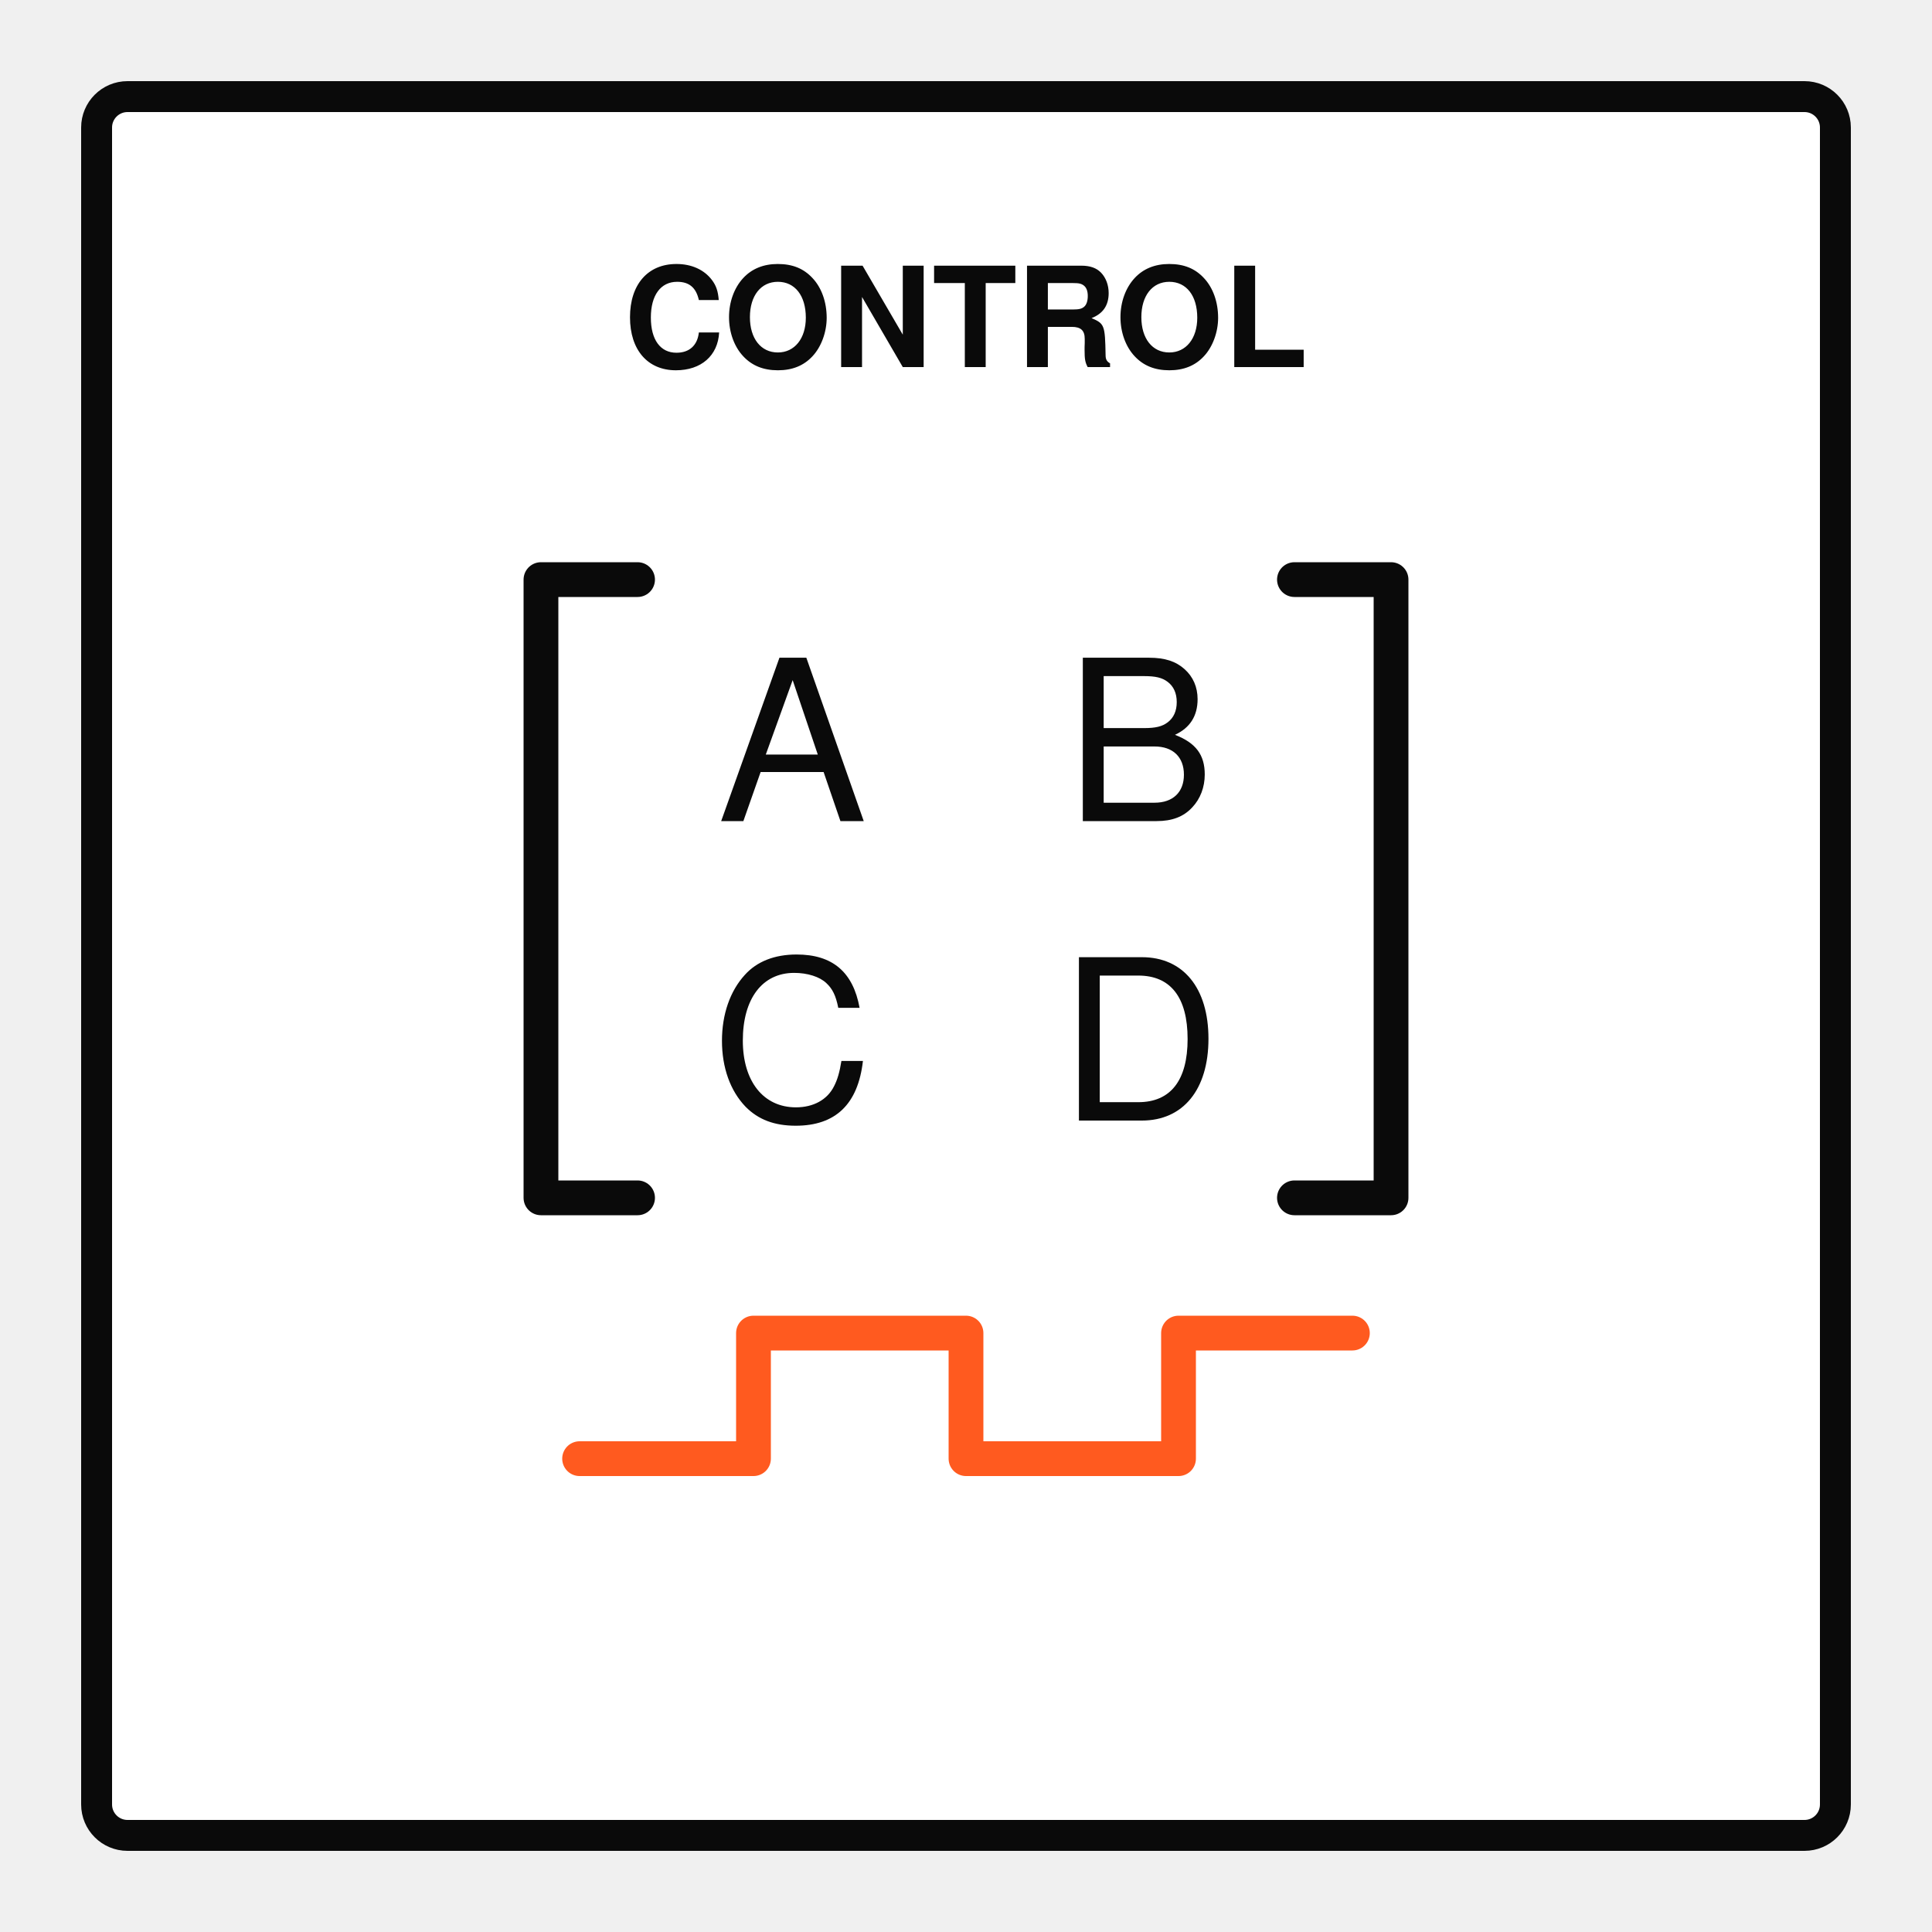
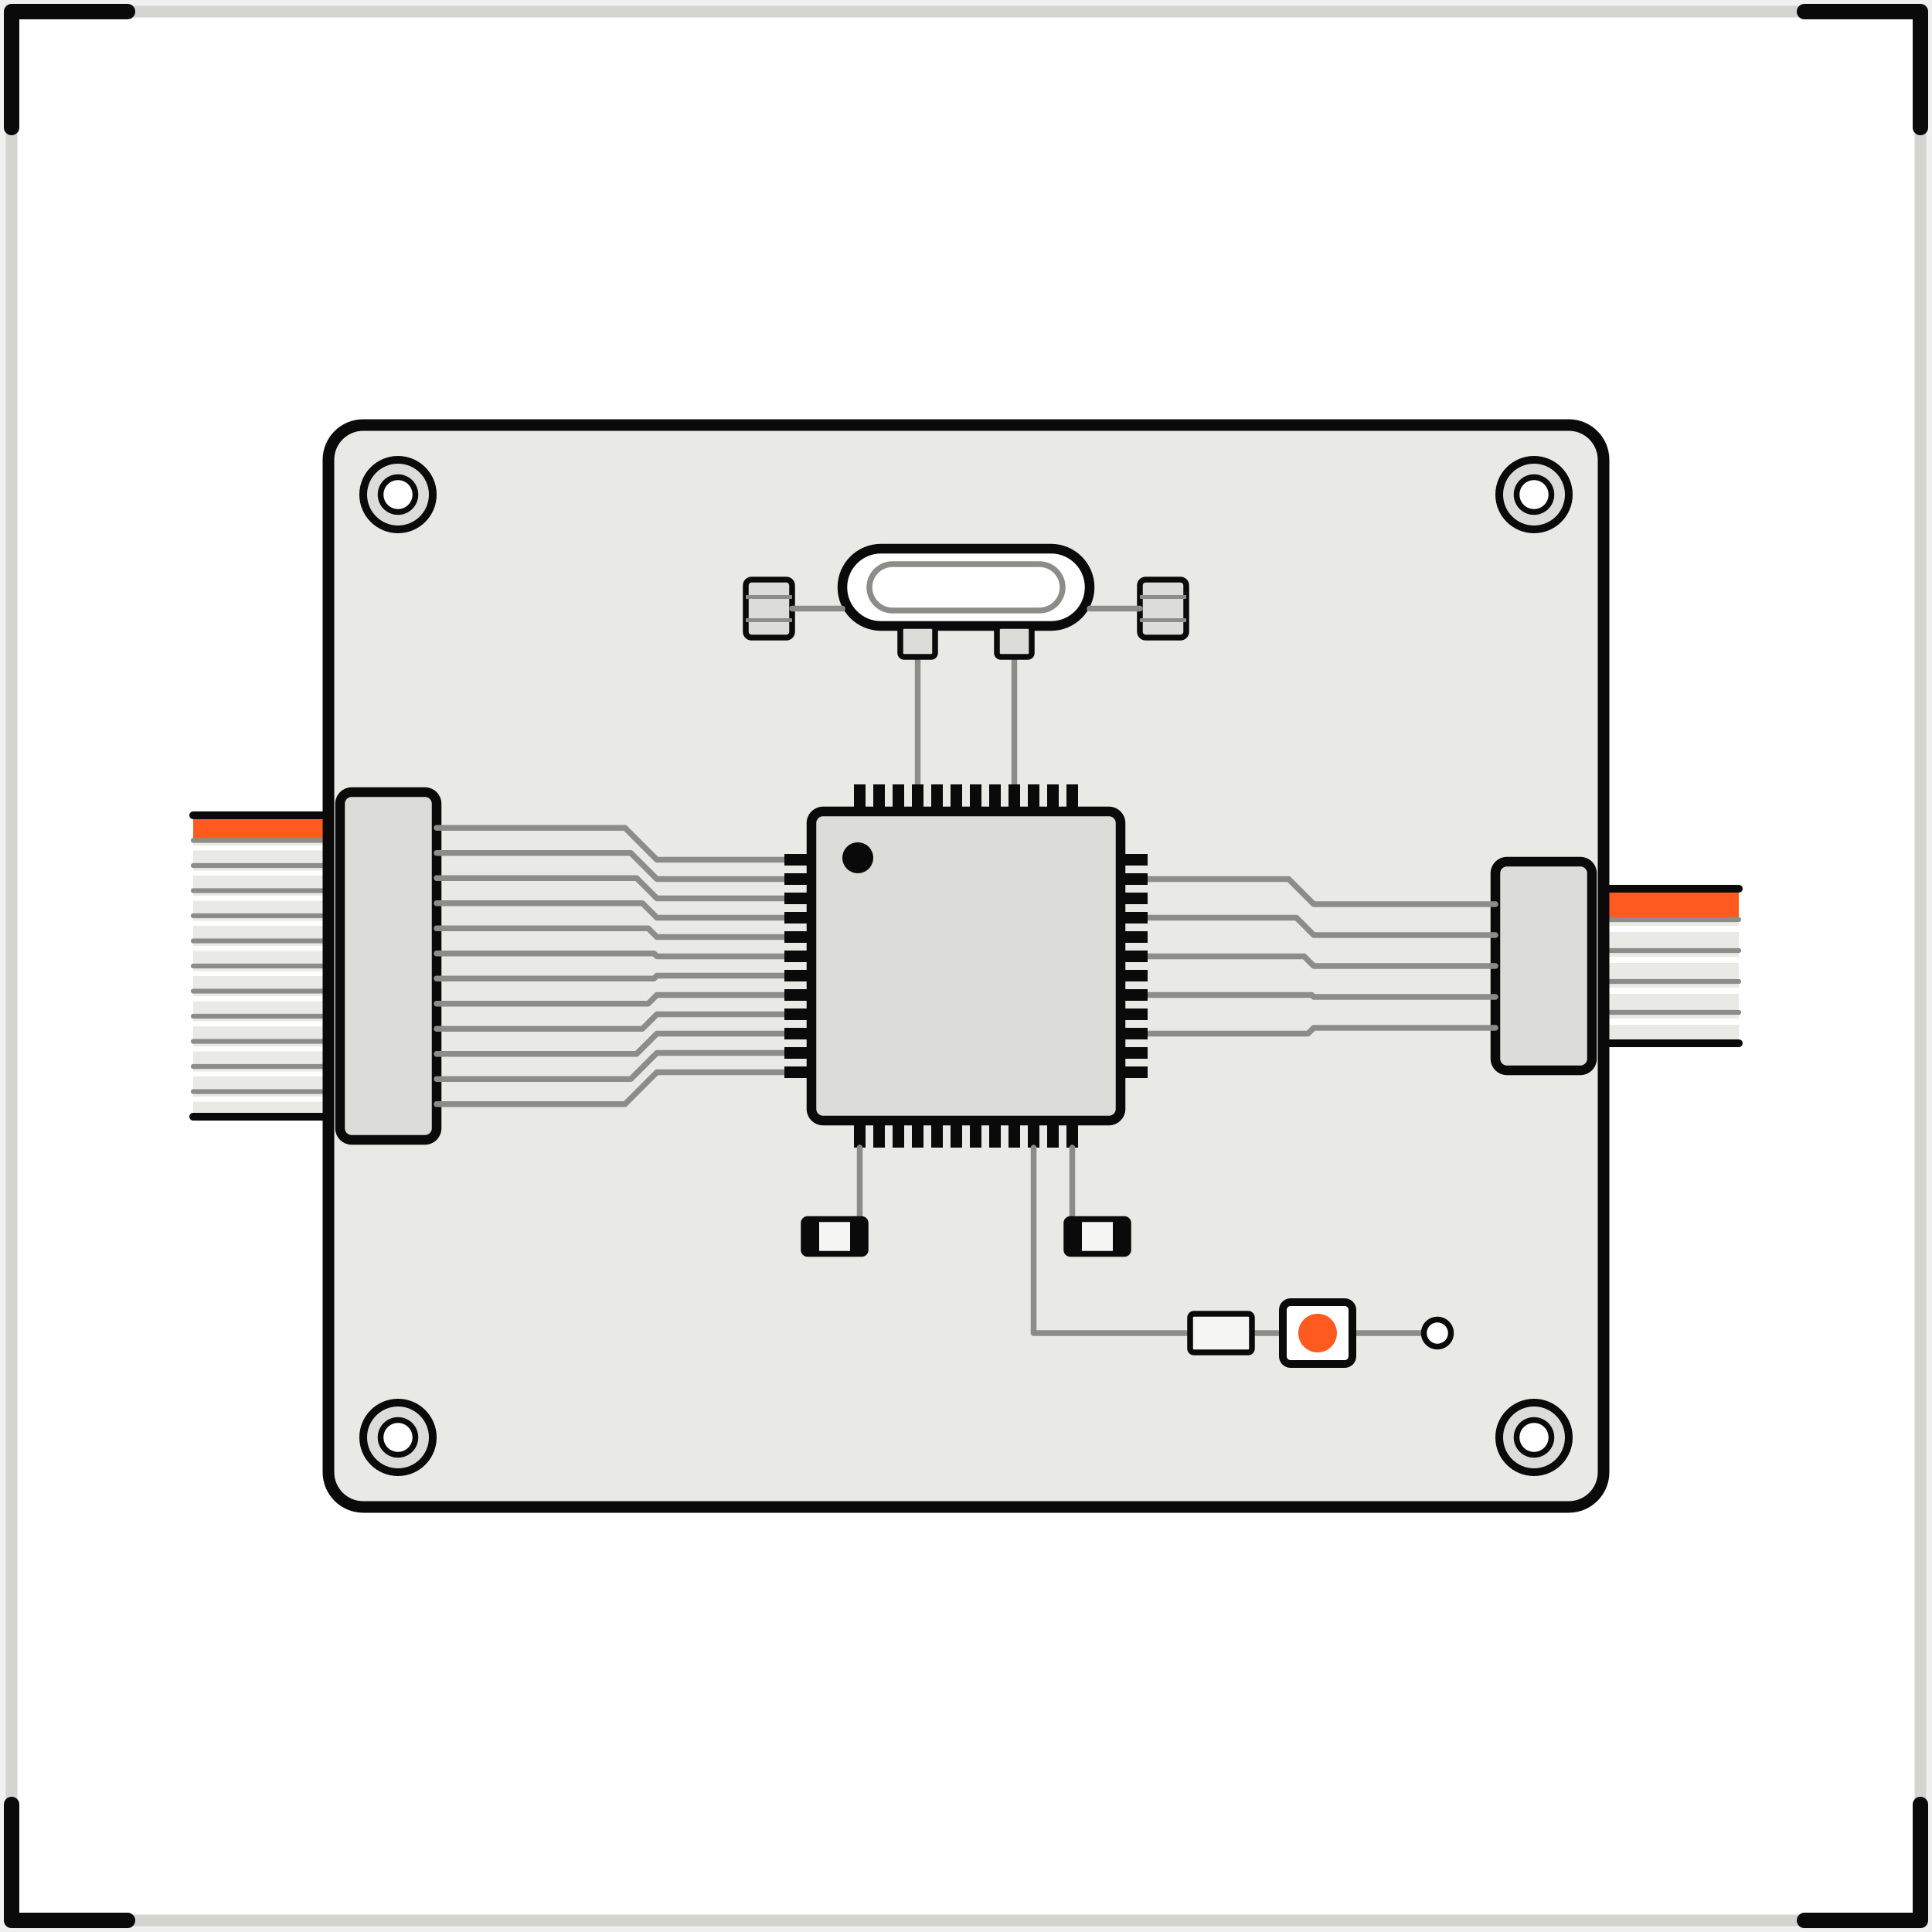
- <svg xmlns="http://www.w3.org/2000/svg" viewBox="0 0 1000 1000" width="1000" height="1000" role="img" aria-labelledby="title desc">
-   <rect x="50" y="50" width="900" height="900" rx="16" fill="#ffffff" stroke="#0a0a0a" stroke-width="16" />
-   <text x="500" y="190" text-anchor="middle" font-family="Helvetica, Arial, sans-serif" font-size="72" font-weight="600" fill="#0a0a0a">CONTROL</text>
-   <g fill="none" stroke="#0a0a0a" stroke-width="18" stroke-linecap="round" stroke-linejoin="round">
-     <path d="M 330 300 H 280 V 620 H 330 M 670 300 H 720 V 620 H 670" />
-     <g stroke="none" fill="#0a0a0a" font-family="Helvetica, Arial, sans-serif" font-size="116" text-anchor="middle">
-       <text x="410" y="425">A</text>
-       <text x="590" y="425">B</text>
-       <text x="410" y="580">C</text>
-       <text x="590" y="580">D</text>
-     </g>
-     <path d="M 300 755 H 390 V 690 H 500 V 755 H 610 V 690 H 700" stroke="#ff5a1f" />
-   </g>
+ <svg xmlns="http://www.w3.org/2000/svg" viewBox="0 0 1000 1000" width="1000" height="1000" fill="none">
+   <rect x="6" y="6" width="988" height="988" fill="#ffffff" stroke="#d4d4d0" stroke-width="6" />
+   <path d="M6 66V6H66M934 6H994V66M994 934V994H934M66 994H6V934" fill="none" stroke="#0a0a0a" stroke-width="8" stroke-linecap="round" stroke-linejoin="round" />
+   <path d="M100 422 L186 422 L186 578 L100 578 Z" fill="#e9e9e6" stroke="none" stroke-width="0" stroke-linecap="round" stroke-linejoin="round" />
+   <path d="M100 422 L186 422 L186 435 L100 435 Z" fill="#ff5a1f" stroke="none" stroke-width="0" stroke-linecap="round" stroke-linejoin="round" />
+   <path d="M100 438.9 L186 438.9" fill="none" stroke="#ffffff" stroke-width="2.6" stroke-linecap="round" stroke-linejoin="round" />
+   <path d="M100 451.9 L186 451.9" fill="none" stroke="#ffffff" stroke-width="2.6" stroke-linecap="round" stroke-linejoin="round" />
+   <path d="M100 464.9 L186 464.9" fill="none" stroke="#ffffff" stroke-width="2.6" stroke-linecap="round" stroke-linejoin="round" />
+   <path d="M100 477.9 L186 477.9" fill="none" stroke="#ffffff" stroke-width="2.6" stroke-linecap="round" stroke-linejoin="round" />
+   <path d="M100 490.9 L186 490.9" fill="none" stroke="#ffffff" stroke-width="2.6" stroke-linecap="round" stroke-linejoin="round" />
+   <path d="M100 503.9 L186 503.9" fill="none" stroke="#ffffff" stroke-width="2.6" stroke-linecap="round" stroke-linejoin="round" />
+   <path d="M100 516.9 L186 516.9" fill="none" stroke="#ffffff" stroke-width="2.6" stroke-linecap="round" stroke-linejoin="round" />
+   <path d="M100 529.9 L186 529.9" fill="none" stroke="#ffffff" stroke-width="2.6" stroke-linecap="round" stroke-linejoin="round" />
+   <path d="M100 542.9 L186 542.9" fill="none" stroke="#ffffff" stroke-width="2.6" stroke-linecap="round" stroke-linejoin="round" />
+   <path d="M100 555.9 L186 555.9" fill="none" stroke="#ffffff" stroke-width="2.6" stroke-linecap="round" stroke-linejoin="round" />
+   <path d="M100 568.9 L186 568.9" fill="none" stroke="#ffffff" stroke-width="2.6" stroke-linecap="round" stroke-linejoin="round" />
+   <path d="M100 435 L186 435" fill="none" stroke="#8c8c88" stroke-width="2.5" stroke-linecap="round" stroke-linejoin="round" />
+   <path d="M100 448 L186 448" fill="none" stroke="#8c8c88" stroke-width="2.5" stroke-linecap="round" stroke-linejoin="round" />
+   <path d="M100 461 L186 461" fill="none" stroke="#8c8c88" stroke-width="2.5" stroke-linecap="round" stroke-linejoin="round" />
+   <path d="M100 474 L186 474" fill="none" stroke="#8c8c88" stroke-width="2.5" stroke-linecap="round" stroke-linejoin="round" />
+   <path d="M100 487 L186 487" fill="none" stroke="#8c8c88" stroke-width="2.5" stroke-linecap="round" stroke-linejoin="round" />
+   <path d="M100 500 L186 500" fill="none" stroke="#8c8c88" stroke-width="2.5" stroke-linecap="round" stroke-linejoin="round" />
+   <path d="M100 513 L186 513" fill="none" stroke="#8c8c88" stroke-width="2.5" stroke-linecap="round" stroke-linejoin="round" />
+   <path d="M100 526 L186 526" fill="none" stroke="#8c8c88" stroke-width="2.5" stroke-linecap="round" stroke-linejoin="round" />
+   <path d="M100 539 L186 539" fill="none" stroke="#8c8c88" stroke-width="2.5" stroke-linecap="round" stroke-linejoin="round" />
+   <path d="M100 552 L186 552" fill="none" stroke="#8c8c88" stroke-width="2.5" stroke-linecap="round" stroke-linejoin="round" />
+   <path d="M100 565 L186 565" fill="none" stroke="#8c8c88" stroke-width="2.5" stroke-linecap="round" stroke-linejoin="round" />
+   <path d="M100 422 L186 422" fill="none" stroke="#0a0a0a" stroke-width="4" stroke-linecap="round" stroke-linejoin="round" />
+   <path d="M100 578 L186 578" fill="none" stroke="#0a0a0a" stroke-width="4" stroke-linecap="round" stroke-linejoin="round" />
+   <path d="M814 460 L900 460 L900 540 L814 540 Z" fill="#e9e9e6" stroke="none" stroke-width="0" stroke-linecap="round" stroke-linejoin="round" />
+   <path d="M814 460 L900 460 L900 476 L814 476 Z" fill="#ff5a1f" stroke="none" stroke-width="0" stroke-linecap="round" stroke-linejoin="round" />
+   <path d="M814 480.8 L900 480.8" fill="none" stroke="#ffffff" stroke-width="3.2" stroke-linecap="round" stroke-linejoin="round" />
+   <path d="M814 496.8 L900 496.8" fill="none" stroke="#ffffff" stroke-width="3.2" stroke-linecap="round" stroke-linejoin="round" />
+   <path d="M814 512.8 L900 512.8" fill="none" stroke="#ffffff" stroke-width="3.2" stroke-linecap="round" stroke-linejoin="round" />
+   <path d="M814 528.8 L900 528.8" fill="none" stroke="#ffffff" stroke-width="3.2" stroke-linecap="round" stroke-linejoin="round" />
+   <path d="M814 476 L900 476" fill="none" stroke="#8c8c88" stroke-width="2.5" stroke-linecap="round" stroke-linejoin="round" />
+   <path d="M814 492 L900 492" fill="none" stroke="#8c8c88" stroke-width="2.5" stroke-linecap="round" stroke-linejoin="round" />
+   <path d="M814 508 L900 508" fill="none" stroke="#8c8c88" stroke-width="2.5" stroke-linecap="round" stroke-linejoin="round" />
+   <path d="M814 524 L900 524" fill="none" stroke="#8c8c88" stroke-width="2.5" stroke-linecap="round" stroke-linejoin="round" />
+   <path d="M814 460 L900 460" fill="none" stroke="#0a0a0a" stroke-width="4" stroke-linecap="round" stroke-linejoin="round" />
+   <path d="M814 540 L900 540" fill="none" stroke="#0a0a0a" stroke-width="4" stroke-linecap="round" stroke-linejoin="round" />
+   <rect x="170" y="220" width="660" height="560" rx="18" fill="#e9e9e6" stroke="#0a0a0a" stroke-width="6" />
+   <circle cx="206" cy="256" r="18" fill="#dcdcd8" stroke="#0a0a0a" stroke-width="4" />
+   <circle cx="206" cy="256" r="9" fill="#ffffff" stroke="#0a0a0a" stroke-width="3" />
+   <circle cx="794" cy="256" r="18" fill="#dcdcd8" stroke="#0a0a0a" stroke-width="4" />
+   <circle cx="794" cy="256" r="9" fill="#ffffff" stroke="#0a0a0a" stroke-width="3" />
+   <circle cx="206" cy="744" r="18" fill="#dcdcd8" stroke="#0a0a0a" stroke-width="4" />
+   <circle cx="206" cy="744" r="9" fill="#ffffff" stroke="#0a0a0a" stroke-width="3" />
+   <circle cx="794" cy="744" r="18" fill="#dcdcd8" stroke="#0a0a0a" stroke-width="4" />
+   <circle cx="794" cy="744" r="9" fill="#ffffff" stroke="#0a0a0a" stroke-width="3" />
+   <rect x="176" y="410" width="50" height="180" rx="6" fill="#dcdcd8" stroke="#0a0a0a" stroke-width="5" />
+   <rect x="774" y="446" width="50" height="108" rx="6" fill="#dcdcd8" stroke="#0a0a0a" stroke-width="5" />
+   <path d="M226 428.5 H323.5 L340 445 H406" fill="none" stroke="#8c8c88" stroke-width="3" stroke-linecap="round" stroke-linejoin="round" />
+   <path d="M226 441.5 H326.5 L340 455 H406" fill="none" stroke="#8c8c88" stroke-width="3" stroke-linecap="round" stroke-linejoin="round" />
+   <path d="M226 454.5 H329.5 L340 465 H406" fill="none" stroke="#8c8c88" stroke-width="3" stroke-linecap="round" stroke-linejoin="round" />
+   <path d="M226 467.5 H332.5 L340 475 H406" fill="none" stroke="#8c8c88" stroke-width="3" stroke-linecap="round" stroke-linejoin="round" />
+   <path d="M226 480.5 H335.5 L340 485 H406" fill="none" stroke="#8c8c88" stroke-width="3" stroke-linecap="round" stroke-linejoin="round" />
+   <path d="M226 493.5 H338.5 L340 495 H406" fill="none" stroke="#8c8c88" stroke-width="3" stroke-linecap="round" stroke-linejoin="round" />
+   <path d="M226 506.5 H338.5 L340 505 H406" fill="none" stroke="#8c8c88" stroke-width="3" stroke-linecap="round" stroke-linejoin="round" />
+   <path d="M226 519.5 H335.5 L340 515 H406" fill="none" stroke="#8c8c88" stroke-width="3" stroke-linecap="round" stroke-linejoin="round" />
+   <path d="M226 532.5 H332.5 L340 525 H406" fill="none" stroke="#8c8c88" stroke-width="3" stroke-linecap="round" stroke-linejoin="round" />
+   <path d="M226 545.5 H329.5 L340 535 H406" fill="none" stroke="#8c8c88" stroke-width="3" stroke-linecap="round" stroke-linejoin="round" />
+   <path d="M226 558.5 H326.5 L340 545 H406" fill="none" stroke="#8c8c88" stroke-width="3" stroke-linecap="round" stroke-linejoin="round" />
+   <path d="M226 571.5 H323.5 L340 555 H406" fill="none" stroke="#8c8c88" stroke-width="3" stroke-linecap="round" stroke-linejoin="round" />
+   <path d="M594 455 H667 L680 468 H774" fill="none" stroke="#8c8c88" stroke-width="3" stroke-linecap="round" stroke-linejoin="round" />
+   <path d="M594 475 H671 L680 484 H774" fill="none" stroke="#8c8c88" stroke-width="3" stroke-linecap="round" stroke-linejoin="round" />
+   <path d="M594 495 H675 L680 500 H774" fill="none" stroke="#8c8c88" stroke-width="3" stroke-linecap="round" stroke-linejoin="round" />
+   <path d="M594 515 H679 L680 516 H774" fill="none" stroke="#8c8c88" stroke-width="3" stroke-linecap="round" stroke-linejoin="round" />
+   <path d="M594 535 H677 L680 532 H774" fill="none" stroke="#8c8c88" stroke-width="3" stroke-linecap="round" stroke-linejoin="round" />
+   <path d="M475 336 V406" fill="none" stroke="#8c8c88" stroke-width="3" stroke-linecap="round" stroke-linejoin="round" />
+   <path d="M525 336 V406" fill="none" stroke="#8c8c88" stroke-width="3" stroke-linecap="round" stroke-linejoin="round" />
+   <rect x="436" y="284" width="128" height="40" rx="20" fill="#ffffff" stroke="#0a0a0a" stroke-width="5" />
+   <rect x="450" y="292" width="100" height="24" rx="12" fill="none" stroke="#8c8c88" stroke-width="3" />
+   <rect x="466" y="324" width="18" height="16" rx="2" fill="#dcdcd8" stroke="#0a0a0a" stroke-width="3" />
+   <rect x="516" y="324" width="18" height="16" rx="2" fill="#dcdcd8" stroke="#0a0a0a" stroke-width="3" />
+   <rect x="386" y="300" width="24" height="30" rx="3" fill="#dcdcd8" stroke="#0a0a0a" stroke-width="3" />
+   <line x1="386" y1="309" x2="410" y2="309" stroke="#8c8c88" stroke-width="2" stroke-linecap="butt" />
+   <line x1="386" y1="321" x2="410" y2="321" stroke="#8c8c88" stroke-width="2" stroke-linecap="butt" />
+   <rect x="590" y="300" width="24" height="30" rx="3" fill="#dcdcd8" stroke="#0a0a0a" stroke-width="3" />
+   <line x1="590" y1="309" x2="614" y2="309" stroke="#8c8c88" stroke-width="2" stroke-linecap="butt" />
+   <line x1="590" y1="321" x2="614" y2="321" stroke="#8c8c88" stroke-width="2" stroke-linecap="butt" />
+   <path d="M410 315 H436" fill="none" stroke="#8c8c88" stroke-width="3" stroke-linecap="round" stroke-linejoin="round" />
+   <path d="M564 315 H590" fill="none" stroke="#8c8c88" stroke-width="3" stroke-linecap="round" stroke-linejoin="round" />
+   <line x1="445" y1="406" x2="445" y2="420" stroke="#0a0a0a" stroke-width="6" stroke-linecap="butt" />
+   <line x1="445" y1="580" x2="445" y2="594" stroke="#0a0a0a" stroke-width="6" stroke-linecap="butt" />
+   <line x1="406" y1="445" x2="420" y2="445" stroke="#0a0a0a" stroke-width="6" stroke-linecap="butt" />
+   <line x1="580" y1="445" x2="594" y2="445" stroke="#0a0a0a" stroke-width="6" stroke-linecap="butt" />
+   <line x1="455" y1="406" x2="455" y2="420" stroke="#0a0a0a" stroke-width="6" stroke-linecap="butt" />
+   <line x1="455" y1="580" x2="455" y2="594" stroke="#0a0a0a" stroke-width="6" stroke-linecap="butt" />
+   <line x1="406" y1="455" x2="420" y2="455" stroke="#0a0a0a" stroke-width="6" stroke-linecap="butt" />
+   <line x1="580" y1="455" x2="594" y2="455" stroke="#0a0a0a" stroke-width="6" stroke-linecap="butt" />
+   <line x1="465" y1="406" x2="465" y2="420" stroke="#0a0a0a" stroke-width="6" stroke-linecap="butt" />
+   <line x1="465" y1="580" x2="465" y2="594" stroke="#0a0a0a" stroke-width="6" stroke-linecap="butt" />
+   <line x1="406" y1="465" x2="420" y2="465" stroke="#0a0a0a" stroke-width="6" stroke-linecap="butt" />
+   <line x1="580" y1="465" x2="594" y2="465" stroke="#0a0a0a" stroke-width="6" stroke-linecap="butt" />
+   <line x1="475" y1="406" x2="475" y2="420" stroke="#0a0a0a" stroke-width="6" stroke-linecap="butt" />
+   <line x1="475" y1="580" x2="475" y2="594" stroke="#0a0a0a" stroke-width="6" stroke-linecap="butt" />
+   <line x1="406" y1="475" x2="420" y2="475" stroke="#0a0a0a" stroke-width="6" stroke-linecap="butt" />
+   <line x1="580" y1="475" x2="594" y2="475" stroke="#0a0a0a" stroke-width="6" stroke-linecap="butt" />
+   <line x1="485" y1="406" x2="485" y2="420" stroke="#0a0a0a" stroke-width="6" stroke-linecap="butt" />
+   <line x1="485" y1="580" x2="485" y2="594" stroke="#0a0a0a" stroke-width="6" stroke-linecap="butt" />
+   <line x1="406" y1="485" x2="420" y2="485" stroke="#0a0a0a" stroke-width="6" stroke-linecap="butt" />
+   <line x1="580" y1="485" x2="594" y2="485" stroke="#0a0a0a" stroke-width="6" stroke-linecap="butt" />
+   <line x1="495" y1="406" x2="495" y2="420" stroke="#0a0a0a" stroke-width="6" stroke-linecap="butt" />
+   <line x1="495" y1="580" x2="495" y2="594" stroke="#0a0a0a" stroke-width="6" stroke-linecap="butt" />
+   <line x1="406" y1="495" x2="420" y2="495" stroke="#0a0a0a" stroke-width="6" stroke-linecap="butt" />
+   <line x1="580" y1="495" x2="594" y2="495" stroke="#0a0a0a" stroke-width="6" stroke-linecap="butt" />
+   <line x1="505" y1="406" x2="505" y2="420" stroke="#0a0a0a" stroke-width="6" stroke-linecap="butt" />
+   <line x1="505" y1="580" x2="505" y2="594" stroke="#0a0a0a" stroke-width="6" stroke-linecap="butt" />
+   <line x1="406" y1="505" x2="420" y2="505" stroke="#0a0a0a" stroke-width="6" stroke-linecap="butt" />
+   <line x1="580" y1="505" x2="594" y2="505" stroke="#0a0a0a" stroke-width="6" stroke-linecap="butt" />
+   <line x1="515" y1="406" x2="515" y2="420" stroke="#0a0a0a" stroke-width="6" stroke-linecap="butt" />
+   <line x1="515" y1="580" x2="515" y2="594" stroke="#0a0a0a" stroke-width="6" stroke-linecap="butt" />
+   <line x1="406" y1="515" x2="420" y2="515" stroke="#0a0a0a" stroke-width="6" stroke-linecap="butt" />
+   <line x1="580" y1="515" x2="594" y2="515" stroke="#0a0a0a" stroke-width="6" stroke-linecap="butt" />
+   <line x1="525" y1="406" x2="525" y2="420" stroke="#0a0a0a" stroke-width="6" stroke-linecap="butt" />
+   <line x1="525" y1="580" x2="525" y2="594" stroke="#0a0a0a" stroke-width="6" stroke-linecap="butt" />
+   <line x1="406" y1="525" x2="420" y2="525" stroke="#0a0a0a" stroke-width="6" stroke-linecap="butt" />
+   <line x1="580" y1="525" x2="594" y2="525" stroke="#0a0a0a" stroke-width="6" stroke-linecap="butt" />
+   <line x1="535" y1="406" x2="535" y2="420" stroke="#0a0a0a" stroke-width="6" stroke-linecap="butt" />
+   <line x1="535" y1="580" x2="535" y2="594" stroke="#0a0a0a" stroke-width="6" stroke-linecap="butt" />
+   <line x1="406" y1="535" x2="420" y2="535" stroke="#0a0a0a" stroke-width="6" stroke-linecap="butt" />
+   <line x1="580" y1="535" x2="594" y2="535" stroke="#0a0a0a" stroke-width="6" stroke-linecap="butt" />
+   <line x1="545" y1="406" x2="545" y2="420" stroke="#0a0a0a" stroke-width="6" stroke-linecap="butt" />
+   <line x1="545" y1="580" x2="545" y2="594" stroke="#0a0a0a" stroke-width="6" stroke-linecap="butt" />
+   <line x1="406" y1="545" x2="420" y2="545" stroke="#0a0a0a" stroke-width="6" stroke-linecap="butt" />
+   <line x1="580" y1="545" x2="594" y2="545" stroke="#0a0a0a" stroke-width="6" stroke-linecap="butt" />
+   <line x1="555" y1="406" x2="555" y2="420" stroke="#0a0a0a" stroke-width="6" stroke-linecap="butt" />
+   <line x1="555" y1="580" x2="555" y2="594" stroke="#0a0a0a" stroke-width="6" stroke-linecap="butt" />
+   <line x1="406" y1="555" x2="420" y2="555" stroke="#0a0a0a" stroke-width="6" stroke-linecap="butt" />
+   <line x1="580" y1="555" x2="594" y2="555" stroke="#0a0a0a" stroke-width="6" stroke-linecap="butt" />
+   <rect x="420" y="420" width="160" height="160" rx="6" fill="#dcdcd8" stroke="#0a0a0a" stroke-width="5" />
+   <circle cx="444" cy="444" r="8" fill="#0a0a0a" />
+   <path d="M445 594 V631" fill="none" stroke="#8c8c88" stroke-width="3" stroke-linecap="round" stroke-linejoin="round" />
+   <rect x="416" y="631" width="32" height="18" rx="2" fill="#f5f5f3" stroke="#0a0a0a" stroke-width="3" />
+   <rect x="416" y="631" width="8" height="18" rx="1" fill="#0a0a0a" stroke="none" stroke-width="0" />
+   <rect x="440" y="631" width="8" height="18" rx="1" fill="#0a0a0a" stroke="none" stroke-width="0" />
+   <path d="M555 594 V631" fill="none" stroke="#8c8c88" stroke-width="3" stroke-linecap="round" stroke-linejoin="round" />
+   <rect x="552" y="631" width="32" height="18" rx="2" fill="#f5f5f3" stroke="#0a0a0a" stroke-width="3" />
+   <rect x="552" y="631" width="8" height="18" rx="1" fill="#0a0a0a" stroke="none" stroke-width="0" />
+   <rect x="576" y="631" width="8" height="18" rx="1" fill="#0a0a0a" stroke="none" stroke-width="0" />
+   <path d="M535 594 V690 H616" fill="none" stroke="#8c8c88" stroke-width="3" stroke-linecap="round" stroke-linejoin="round" />
+   <path d="M648 690 H664" fill="none" stroke="#8c8c88" stroke-width="3" stroke-linecap="round" stroke-linejoin="round" />
+   <path d="M700 690 H737" fill="none" stroke="#8c8c88" stroke-width="3" stroke-linecap="round" stroke-linejoin="round" />
+   <circle cx="744" cy="690" r="7" fill="#ffffff" stroke="#0a0a0a" stroke-width="3" />
+   <rect x="616" y="680" width="32" height="20" rx="2" fill="#f5f5f3" stroke="#0a0a0a" stroke-width="3" />
+   <rect x="664" y="674" width="36" height="32" rx="4" fill="#ffffff" stroke="#0a0a0a" stroke-width="4" />
+   <circle cx="682" cy="690" r="10" fill="#ff5a1f">
+     <animate attributeName="opacity" values="1;0.2" dur="1s" repeatCount="indefinite" calcMode="discrete" />
+   </circle>
</svg>
